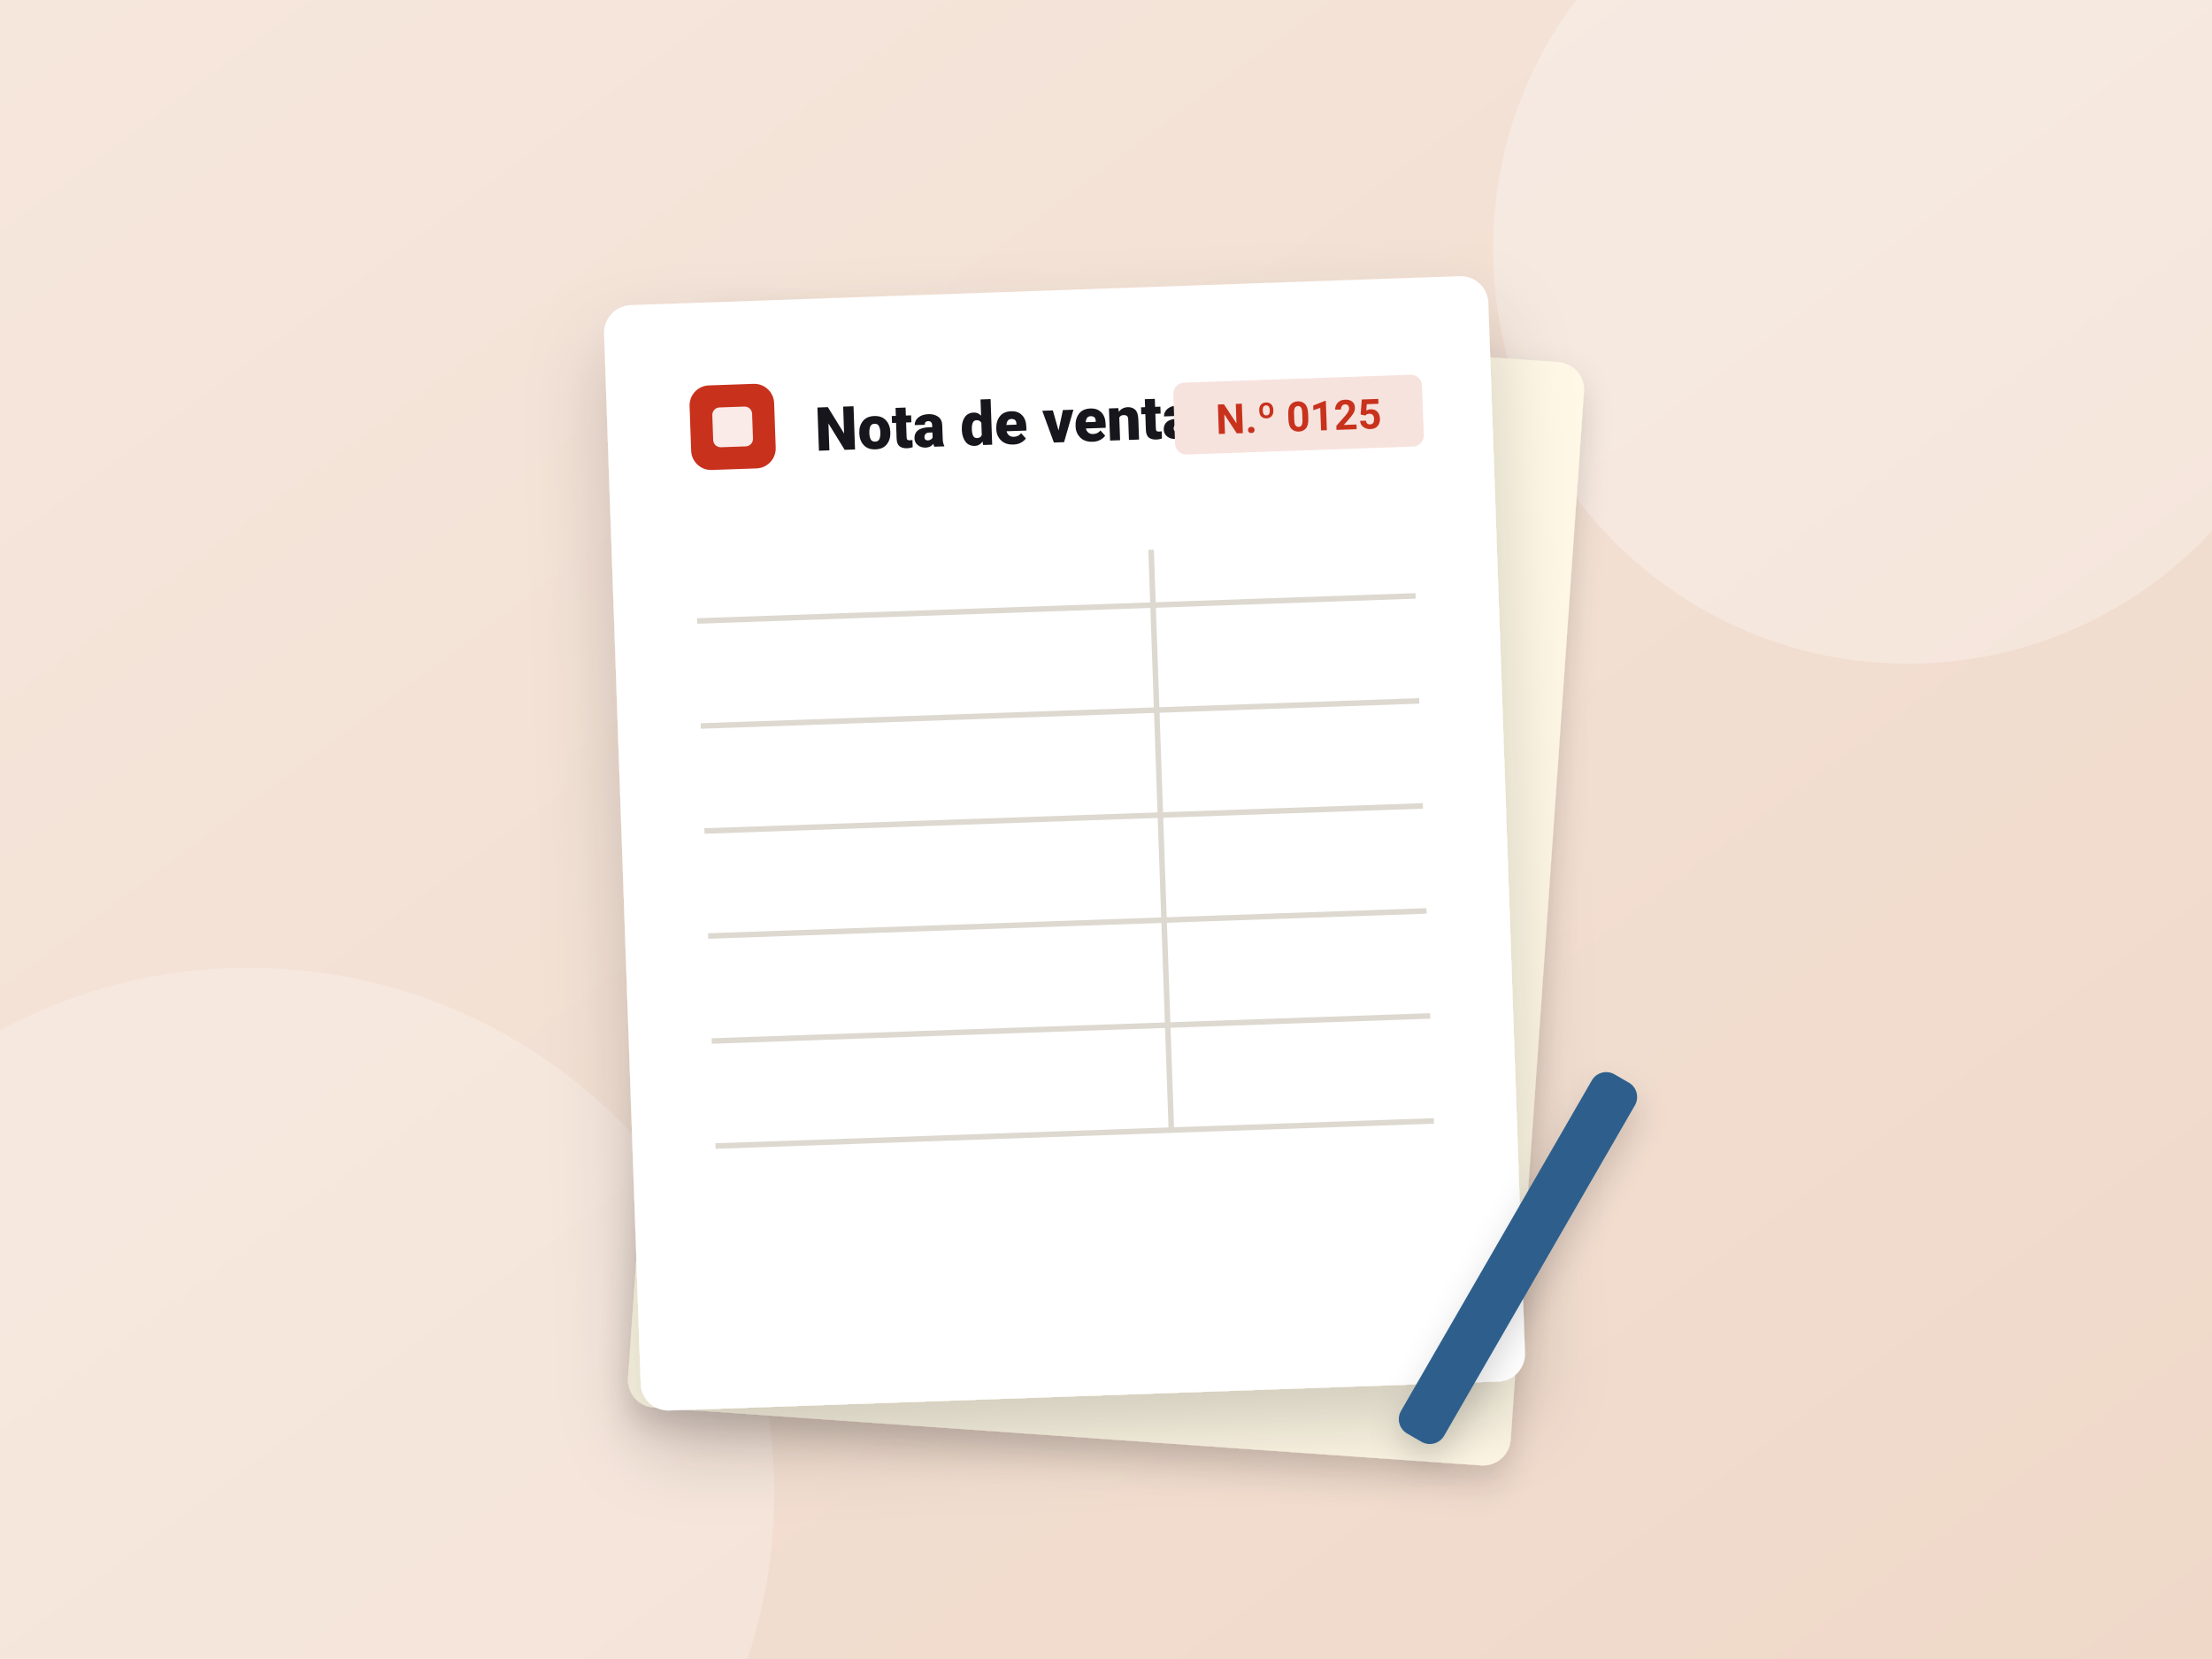
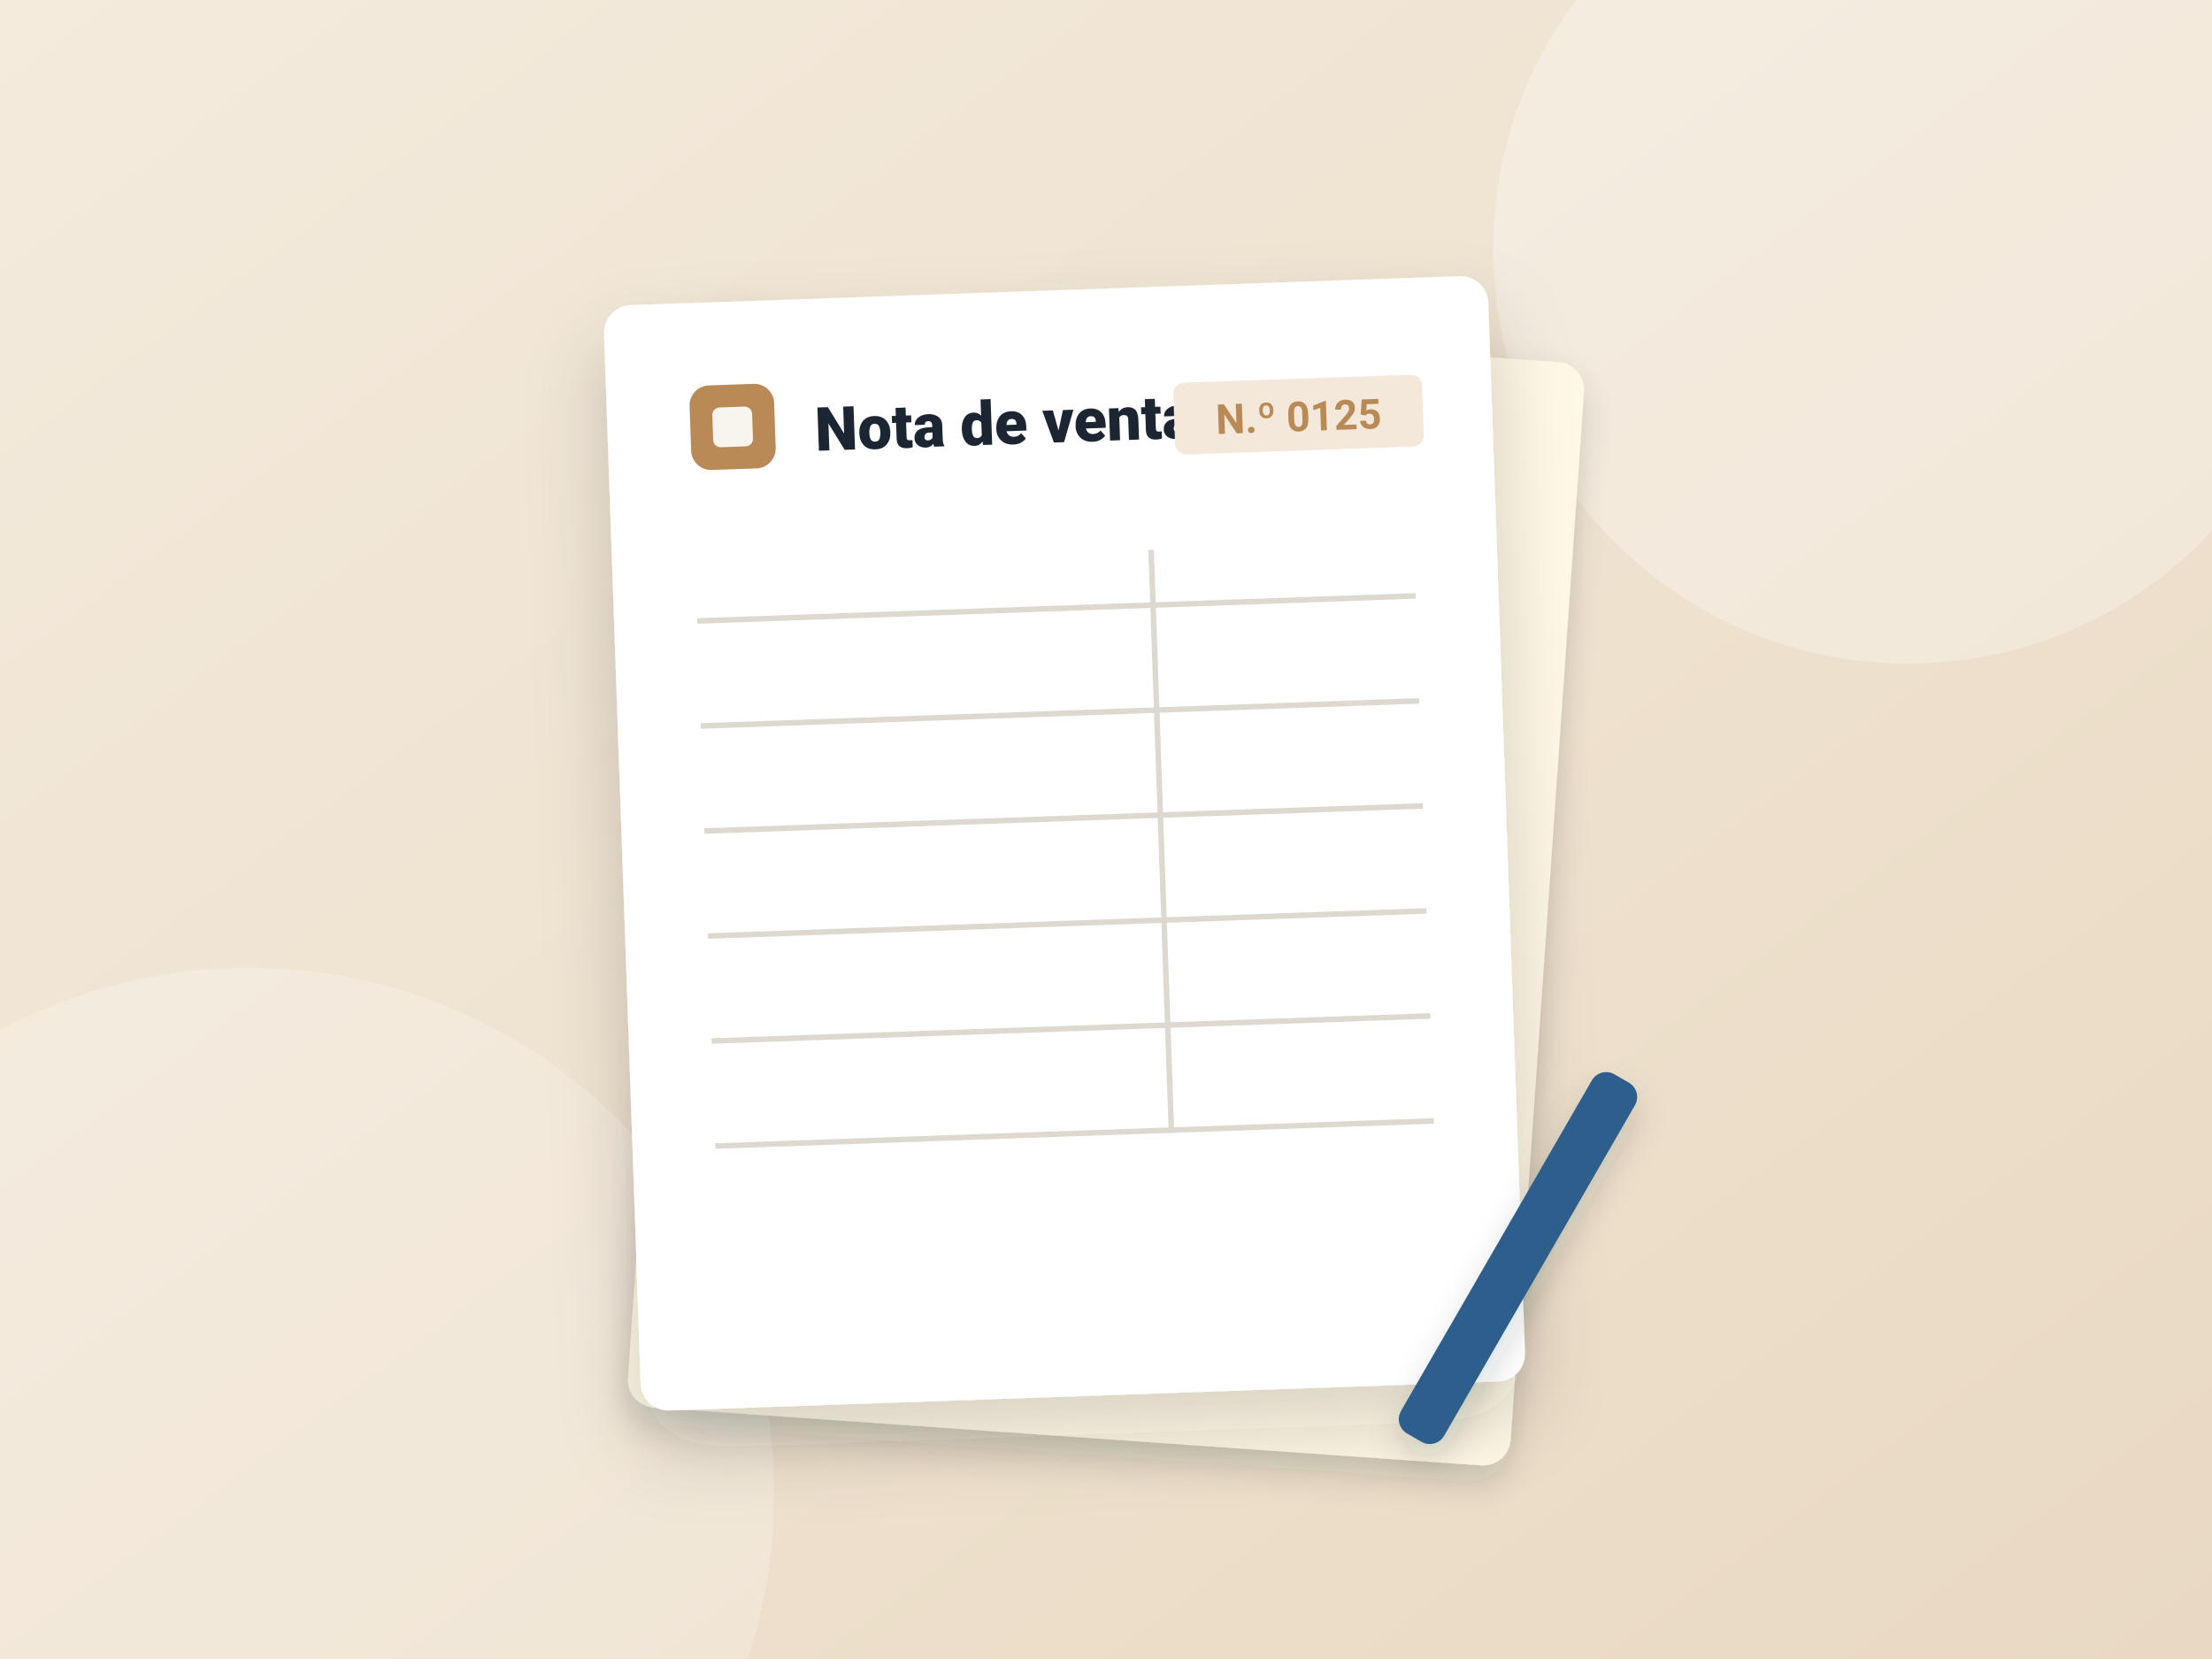
<svg xmlns="http://www.w3.org/2000/svg" viewBox="0 0 800 600" width="800" height="600">
  <defs>
    <linearGradient id="bg" x1="0" y1="0" x2="1" y2="1">
-       <stop offset="0" stop-color="#F6E7DD" />
-       <stop offset="1" stop-color="#EFD8C8" />
+       <stop offset="0" stop-color="#F4EBDD" />
+       <stop offset="1" stop-color="#E9D9C2" />
    </linearGradient>
    <filter id="sh" x="-20%" y="-20%" width="140%" height="150%">
-       <feDropShadow dx="0" dy="14" stdDeviation="14" flood-color="#16171B" flood-opacity=".18" />
+       <feDropShadow dx="0" dy="14" stdDeviation="14" flood-color="#1F2733" flood-opacity=".18" />
    </filter>
    <filter id="sh2" x="-20%" y="-20%" width="140%" height="150%">
-       <feDropShadow dx="0" dy="6" stdDeviation="6" flood-color="#16171B" flood-opacity=".16" />
+       <feDropShadow dx="0" dy="6" stdDeviation="6" flood-color="#1F2733" flood-opacity=".16" />
    </filter>
  </defs>
  <rect width="800" height="600" fill="url(#bg)" />
  <circle cx="690" cy="90" r="150" fill="#fff" opacity=".28" />
  <circle cx="90" cy="540" r="190" fill="#fff" opacity=".22" />
  <g transform="rotate(4 400 320)" filter="url(#sh2)">
    <rect x="240" y="120" width="320" height="400" rx="10" fill="#FFF8E6" />
  </g>
  <g transform="rotate(-2 385 305)" filter="url(#sh)">
    <rect x="225" y="105" width="320" height="400" rx="10" fill="#FFFFFF" />
    <g transform="translate(255 135) scale(0.9)">
-       <rect width="34" height="34" rx="8" fill="#C8321F" />
+       <rect width="34" height="34" rx="8" fill="#B98A55" />
      <rect x="9" y="9" width="16" height="16" rx="3" fill="#fff" opacity=".9" />
    </g>
-     <text x="300" y="160" font-family="Archivo, 'Segoe UI', Roboto, Arial, sans-serif" font-size="22" font-weight="800" fill="#16171B" text-anchor="start">Nota de venta</text>
-     <rect x="430" y="140" width="90" height="26" rx="4" fill="#F7E3DE" />
-     <text x="475" y="159" font-family="Archivo, 'Segoe UI', Roboto, Arial, sans-serif" font-size="15" font-weight="700" fill="#C8321F" text-anchor="middle">N.º 0125</text>
+     <text x="300" y="160" font-family="Archivo, 'Segoe UI', Roboto, Arial, sans-serif" font-size="22" font-weight="800" fill="#1F2733" text-anchor="start">Nota de venta</text>
+     <rect x="430" y="140" width="90" height="26" rx="4" fill="#F3E8D9" />
+     <text x="475" y="159" font-family="Archivo, 'Segoe UI', Roboto, Arial, sans-serif" font-size="15" font-weight="700" fill="#B98A55" text-anchor="middle">N.º 0125</text>
    <line x1="255" y1="220" x2="515" y2="220" stroke="#DDD9D0" stroke-width="2" />
    <line x1="255" y1="258" x2="515" y2="258" stroke="#DDD9D0" stroke-width="2" />
    <line x1="255" y1="296" x2="515" y2="296" stroke="#DDD9D0" stroke-width="2" />
    <line x1="255" y1="334" x2="515" y2="334" stroke="#DDD9D0" stroke-width="2" />
    <line x1="255" y1="372" x2="515" y2="372" stroke="#DDD9D0" stroke-width="2" />
    <line x1="255" y1="410" x2="515" y2="410" stroke="#DDD9D0" stroke-width="2" />
    <line x1="420" y1="200" x2="420" y2="410" stroke="#DDD9D0" stroke-width="2" />
  </g>
  <g filter="url(#sh2)">
    <rect x="540" y="380" width="18" height="150" rx="6" transform="rotate(30 549 455)" fill="#2E5E8C" />
  </g>
</svg>
